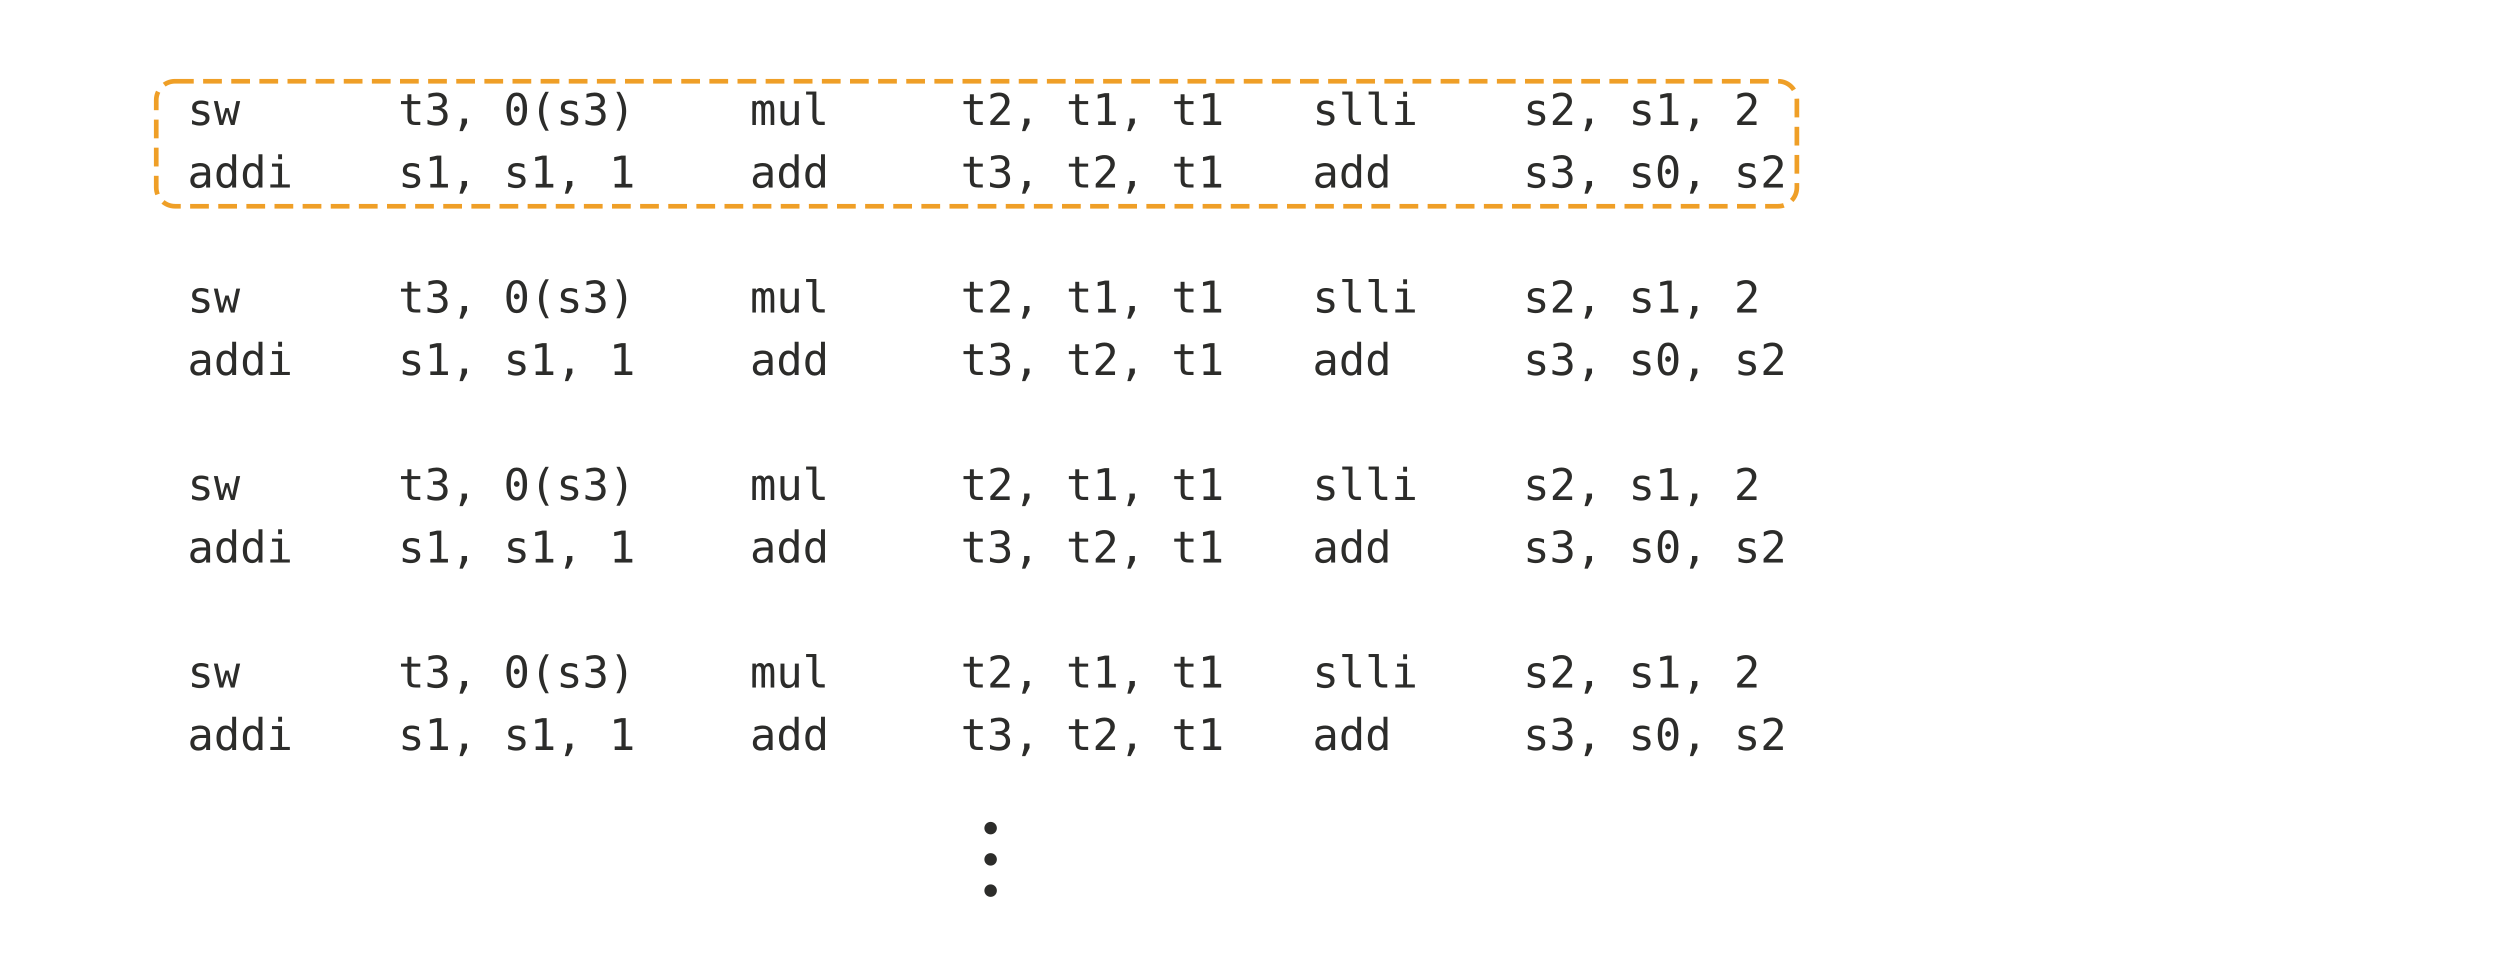
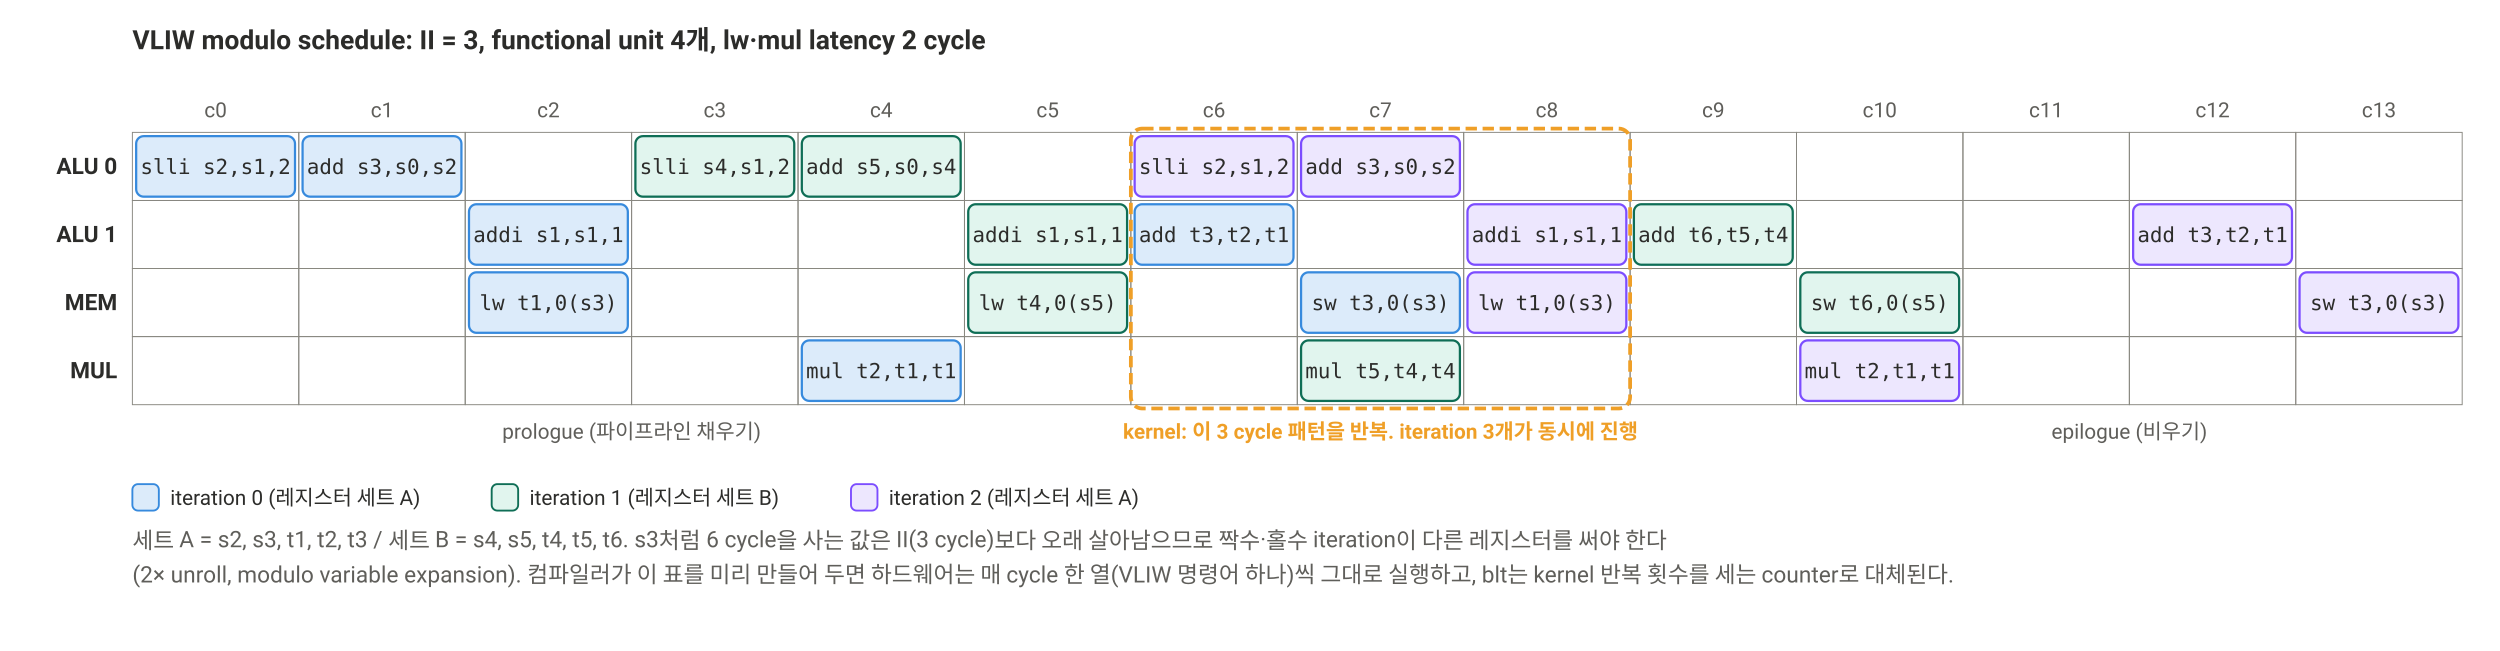
- <svg xmlns="http://www.w3.org/2000/svg" width="800" height="310" viewBox="0 0 800 310" font-family="-apple-system, BlinkMacSystemFont, 'Segoe UI', Roboto, 'Apple SD Gothic Neo', 'Malgun Gothic', sans-serif">
-   <g font-family="ui-monospace, 'Cascadia Code', 'Source Code Pro', Menlo, Consolas, monospace" font-size="14" fill="#2C2C2A" xml:space="preserve">
-     <text x="60" y="40">sw      t3, 0(s3)</text>
-     <text x="240" y="40">mul     t2, t1, t1</text>
-     <text x="420" y="40">slli    s2, s1, 2</text>
-     <text x="60" y="60">addi    s1, s1, 1</text>
-     <text x="240" y="60">add     t3, t2, t1</text>
-     <text x="420" y="60">add     s3, s0, s2</text>
-     <text x="60" y="100">sw      t3, 0(s3)</text>
-     <text x="240" y="100">mul     t2, t1, t1</text>
-     <text x="420" y="100">slli    s2, s1, 2</text>
-     <text x="60" y="120">addi    s1, s1, 1</text>
-     <text x="240" y="120">add     t3, t2, t1</text>
-     <text x="420" y="120">add     s3, s0, s2</text>
-     <text x="60" y="160">sw      t3, 0(s3)</text>
-     <text x="240" y="160">mul     t2, t1, t1</text>
-     <text x="420" y="160">slli    s2, s1, 2</text>
-     <text x="60" y="180">addi    s1, s1, 1</text>
-     <text x="240" y="180">add     t3, t2, t1</text>
-     <text x="420" y="180">add     s3, s0, s2</text>
-     <text x="60" y="220">sw      t3, 0(s3)</text>
-     <text x="240" y="220">mul     t2, t1, t1</text>
-     <text x="420" y="220">slli    s2, s1, 2</text>
-     <text x="60" y="240">addi    s1, s1, 1</text>
-     <text x="240" y="240">add     t3, t2, t1</text>
-     <text x="420" y="240">add     s3, s0, s2</text>
-   </g>
-   <rect x="50" y="26" width="525" height="40" rx="6" fill="none" stroke="#EF9F27" stroke-width="1.5" stroke-dasharray="6 3" />
-   <g fill="#2C2C2A">
-     <circle cx="317" cy="265" r="2" />
-     <circle cx="317" cy="275" r="2" />
-     <circle cx="317" cy="285" r="2" />
-   </g>
+ <svg xmlns="http://www.w3.org/2000/svg" viewBox="0 0 1322 344" font-family="-apple-system, 'Segoe UI', Roboto, 'Apple SD Gothic Neo', 'Malgun Gothic', sans-serif" font-size="12">
+   <text x="70" y="26" font-size="14" font-weight="600" fill="#2C2C2A">VLIW modulo schedule: II = 3, functional unit 4개, lw·mul latency 2 cycle</text>
+   <text x="114.0" y="62" text-anchor="middle" fill="#5F5E5A" font-size="11">c0</text>
+   <text x="202.0" y="62" text-anchor="middle" fill="#5F5E5A" font-size="11">c1</text>
+   <text x="290.0" y="62" text-anchor="middle" fill="#5F5E5A" font-size="11">c2</text>
+   <text x="378.0" y="62" text-anchor="middle" fill="#5F5E5A" font-size="11">c3</text>
+   <text x="466.0" y="62" text-anchor="middle" fill="#5F5E5A" font-size="11">c4</text>
+   <text x="554.0" y="62" text-anchor="middle" fill="#5F5E5A" font-size="11">c5</text>
+   <text x="642.0" y="62" text-anchor="middle" fill="#5F5E5A" font-size="11">c6</text>
+   <text x="730.0" y="62" text-anchor="middle" fill="#5F5E5A" font-size="11">c7</text>
+   <text x="818.0" y="62" text-anchor="middle" fill="#5F5E5A" font-size="11">c8</text>
+   <text x="906.0" y="62" text-anchor="middle" fill="#5F5E5A" font-size="11">c9</text>
+   <text x="994.0" y="62" text-anchor="middle" fill="#5F5E5A" font-size="11">c10</text>
+   <text x="1082.0" y="62" text-anchor="middle" fill="#5F5E5A" font-size="11">c11</text>
+   <text x="1170.0" y="62" text-anchor="middle" fill="#5F5E5A" font-size="11">c12</text>
+   <text x="1258.0" y="62" text-anchor="middle" fill="#5F5E5A" font-size="11">c13</text>
+   <text x="62" y="92.0" text-anchor="end" fill="#2C2C2A" font-weight="600">ALU 0</text>
+   <rect x="70" y="70" width="88" height="36" fill="none" stroke="#888780" stroke-width="0.5" />
+   <rect x="158" y="70" width="88" height="36" fill="none" stroke="#888780" stroke-width="0.5" />
+   <rect x="246" y="70" width="88" height="36" fill="none" stroke="#888780" stroke-width="0.5" />
+   <rect x="334" y="70" width="88" height="36" fill="none" stroke="#888780" stroke-width="0.5" />
+   <rect x="422" y="70" width="88" height="36" fill="none" stroke="#888780" stroke-width="0.5" />
+   <rect x="510" y="70" width="88" height="36" fill="none" stroke="#888780" stroke-width="0.5" />
+   <rect x="598" y="70" width="88" height="36" fill="none" stroke="#888780" stroke-width="0.5" />
+   <rect x="686" y="70" width="88" height="36" fill="none" stroke="#888780" stroke-width="0.5" />
+   <rect x="774" y="70" width="88" height="36" fill="none" stroke="#888780" stroke-width="0.5" />
+   <rect x="862" y="70" width="88" height="36" fill="none" stroke="#888780" stroke-width="0.5" />
+   <rect x="950" y="70" width="88" height="36" fill="none" stroke="#888780" stroke-width="0.5" />
+   <rect x="1038" y="70" width="88" height="36" fill="none" stroke="#888780" stroke-width="0.5" />
+   <rect x="1126" y="70" width="88" height="36" fill="none" stroke="#888780" stroke-width="0.5" />
+   <rect x="1214" y="70" width="88" height="36" fill="none" stroke="#888780" stroke-width="0.5" />
+   <text x="62" y="128.0" text-anchor="end" fill="#2C2C2A" font-weight="600">ALU 1</text>
+   <rect x="70" y="106" width="88" height="36" fill="none" stroke="#888780" stroke-width="0.5" />
+   <rect x="158" y="106" width="88" height="36" fill="none" stroke="#888780" stroke-width="0.5" />
+   <rect x="246" y="106" width="88" height="36" fill="none" stroke="#888780" stroke-width="0.5" />
+   <rect x="334" y="106" width="88" height="36" fill="none" stroke="#888780" stroke-width="0.5" />
+   <rect x="422" y="106" width="88" height="36" fill="none" stroke="#888780" stroke-width="0.5" />
+   <rect x="510" y="106" width="88" height="36" fill="none" stroke="#888780" stroke-width="0.5" />
+   <rect x="598" y="106" width="88" height="36" fill="none" stroke="#888780" stroke-width="0.5" />
+   <rect x="686" y="106" width="88" height="36" fill="none" stroke="#888780" stroke-width="0.5" />
+   <rect x="774" y="106" width="88" height="36" fill="none" stroke="#888780" stroke-width="0.5" />
+   <rect x="862" y="106" width="88" height="36" fill="none" stroke="#888780" stroke-width="0.5" />
+   <rect x="950" y="106" width="88" height="36" fill="none" stroke="#888780" stroke-width="0.5" />
+   <rect x="1038" y="106" width="88" height="36" fill="none" stroke="#888780" stroke-width="0.5" />
+   <rect x="1126" y="106" width="88" height="36" fill="none" stroke="#888780" stroke-width="0.5" />
+   <rect x="1214" y="106" width="88" height="36" fill="none" stroke="#888780" stroke-width="0.5" />
+   <text x="62" y="164.0" text-anchor="end" fill="#2C2C2A" font-weight="600">MEM</text>
+   <rect x="70" y="142" width="88" height="36" fill="none" stroke="#888780" stroke-width="0.5" />
+   <rect x="158" y="142" width="88" height="36" fill="none" stroke="#888780" stroke-width="0.5" />
+   <rect x="246" y="142" width="88" height="36" fill="none" stroke="#888780" stroke-width="0.5" />
+   <rect x="334" y="142" width="88" height="36" fill="none" stroke="#888780" stroke-width="0.5" />
+   <rect x="422" y="142" width="88" height="36" fill="none" stroke="#888780" stroke-width="0.5" />
+   <rect x="510" y="142" width="88" height="36" fill="none" stroke="#888780" stroke-width="0.5" />
+   <rect x="598" y="142" width="88" height="36" fill="none" stroke="#888780" stroke-width="0.5" />
+   <rect x="686" y="142" width="88" height="36" fill="none" stroke="#888780" stroke-width="0.5" />
+   <rect x="774" y="142" width="88" height="36" fill="none" stroke="#888780" stroke-width="0.5" />
+   <rect x="862" y="142" width="88" height="36" fill="none" stroke="#888780" stroke-width="0.5" />
+   <rect x="950" y="142" width="88" height="36" fill="none" stroke="#888780" stroke-width="0.5" />
+   <rect x="1038" y="142" width="88" height="36" fill="none" stroke="#888780" stroke-width="0.5" />
+   <rect x="1126" y="142" width="88" height="36" fill="none" stroke="#888780" stroke-width="0.5" />
+   <rect x="1214" y="142" width="88" height="36" fill="none" stroke="#888780" stroke-width="0.5" />
+   <text x="62" y="200.0" text-anchor="end" fill="#2C2C2A" font-weight="600">MUL</text>
+   <rect x="70" y="178" width="88" height="36" fill="none" stroke="#888780" stroke-width="0.5" />
+   <rect x="158" y="178" width="88" height="36" fill="none" stroke="#888780" stroke-width="0.5" />
+   <rect x="246" y="178" width="88" height="36" fill="none" stroke="#888780" stroke-width="0.5" />
+   <rect x="334" y="178" width="88" height="36" fill="none" stroke="#888780" stroke-width="0.5" />
+   <rect x="422" y="178" width="88" height="36" fill="none" stroke="#888780" stroke-width="0.5" />
+   <rect x="510" y="178" width="88" height="36" fill="none" stroke="#888780" stroke-width="0.5" />
+   <rect x="598" y="178" width="88" height="36" fill="none" stroke="#888780" stroke-width="0.5" />
+   <rect x="686" y="178" width="88" height="36" fill="none" stroke="#888780" stroke-width="0.5" />
+   <rect x="774" y="178" width="88" height="36" fill="none" stroke="#888780" stroke-width="0.5" />
+   <rect x="862" y="178" width="88" height="36" fill="none" stroke="#888780" stroke-width="0.5" />
+   <rect x="950" y="178" width="88" height="36" fill="none" stroke="#888780" stroke-width="0.5" />
+   <rect x="1038" y="178" width="88" height="36" fill="none" stroke="#888780" stroke-width="0.5" />
+   <rect x="1126" y="178" width="88" height="36" fill="none" stroke="#888780" stroke-width="0.5" />
+   <rect x="1214" y="178" width="88" height="36" fill="none" stroke="#888780" stroke-width="0.5" />
+   <rect x="72" y="72" width="84" height="32" rx="4" fill="#DCEBFA" stroke="#378ADD" stroke-width="1.2" />
+   <text x="114.0" y="92.0" text-anchor="middle" font-family="ui-monospace, Menlo, Consolas, monospace" font-size="11" fill="#2C2C2A">slli s2,s1,2</text>
+   <rect x="160" y="72" width="84" height="32" rx="4" fill="#DCEBFA" stroke="#378ADD" stroke-width="1.2" />
+   <text x="202.0" y="92.0" text-anchor="middle" font-family="ui-monospace, Menlo, Consolas, monospace" font-size="11" fill="#2C2C2A">add s3,s0,s2</text>
+   <rect x="248" y="144" width="84" height="32" rx="4" fill="#DCEBFA" stroke="#378ADD" stroke-width="1.2" />
+   <text x="290.0" y="164.0" text-anchor="middle" font-family="ui-monospace, Menlo, Consolas, monospace" font-size="11" fill="#2C2C2A">lw t1,0(s3)</text>
+   <rect x="248" y="108" width="84" height="32" rx="4" fill="#DCEBFA" stroke="#378ADD" stroke-width="1.2" />
+   <text x="290.0" y="128.0" text-anchor="middle" font-family="ui-monospace, Menlo, Consolas, monospace" font-size="11" fill="#2C2C2A">addi s1,s1,1</text>
+   <rect x="424" y="180" width="84" height="32" rx="4" fill="#DCEBFA" stroke="#378ADD" stroke-width="1.2" />
+   <text x="466.0" y="200.0" text-anchor="middle" font-family="ui-monospace, Menlo, Consolas, monospace" font-size="11" fill="#2C2C2A">mul t2,t1,t1</text>
+   <rect x="600" y="108" width="84" height="32" rx="4" fill="#DCEBFA" stroke="#378ADD" stroke-width="1.2" />
+   <text x="642.0" y="128.0" text-anchor="middle" font-family="ui-monospace, Menlo, Consolas, monospace" font-size="11" fill="#2C2C2A">add t3,t2,t1</text>
+   <rect x="688" y="144" width="84" height="32" rx="4" fill="#DCEBFA" stroke="#378ADD" stroke-width="1.2" />
+   <text x="730.0" y="164.0" text-anchor="middle" font-family="ui-monospace, Menlo, Consolas, monospace" font-size="11" fill="#2C2C2A">sw t3,0(s3)</text>
+   <rect x="336" y="72" width="84" height="32" rx="4" fill="#E1F5EE" stroke="#0F6E56" stroke-width="1.2" />
+   <text x="378.0" y="92.0" text-anchor="middle" font-family="ui-monospace, Menlo, Consolas, monospace" font-size="11" fill="#2C2C2A">slli s4,s1,2</text>
+   <rect x="424" y="72" width="84" height="32" rx="4" fill="#E1F5EE" stroke="#0F6E56" stroke-width="1.2" />
+   <text x="466.0" y="92.0" text-anchor="middle" font-family="ui-monospace, Menlo, Consolas, monospace" font-size="11" fill="#2C2C2A">add s5,s0,s4</text>
+   <rect x="512" y="144" width="84" height="32" rx="4" fill="#E1F5EE" stroke="#0F6E56" stroke-width="1.2" />
+   <text x="554.0" y="164.0" text-anchor="middle" font-family="ui-monospace, Menlo, Consolas, monospace" font-size="11" fill="#2C2C2A">lw t4,0(s5)</text>
+   <rect x="512" y="108" width="84" height="32" rx="4" fill="#E1F5EE" stroke="#0F6E56" stroke-width="1.2" />
+   <text x="554.0" y="128.0" text-anchor="middle" font-family="ui-monospace, Menlo, Consolas, monospace" font-size="11" fill="#2C2C2A">addi s1,s1,1</text>
+   <rect x="688" y="180" width="84" height="32" rx="4" fill="#E1F5EE" stroke="#0F6E56" stroke-width="1.2" />
+   <text x="730.0" y="200.0" text-anchor="middle" font-family="ui-monospace, Menlo, Consolas, monospace" font-size="11" fill="#2C2C2A">mul t5,t4,t4</text>
+   <rect x="864" y="108" width="84" height="32" rx="4" fill="#E1F5EE" stroke="#0F6E56" stroke-width="1.2" />
+   <text x="906.0" y="128.0" text-anchor="middle" font-family="ui-monospace, Menlo, Consolas, monospace" font-size="11" fill="#2C2C2A">add t6,t5,t4</text>
+   <rect x="952" y="144" width="84" height="32" rx="4" fill="#E1F5EE" stroke="#0F6E56" stroke-width="1.2" />
+   <text x="994.0" y="164.0" text-anchor="middle" font-family="ui-monospace, Menlo, Consolas, monospace" font-size="11" fill="#2C2C2A">sw t6,0(s5)</text>
+   <rect x="600" y="72" width="84" height="32" rx="4" fill="#EDE7FE" stroke="#7C4DFF" stroke-width="1.2" />
+   <text x="642.0" y="92.0" text-anchor="middle" font-family="ui-monospace, Menlo, Consolas, monospace" font-size="11" fill="#2C2C2A">slli s2,s1,2</text>
+   <rect x="688" y="72" width="84" height="32" rx="4" fill="#EDE7FE" stroke="#7C4DFF" stroke-width="1.2" />
+   <text x="730.0" y="92.0" text-anchor="middle" font-family="ui-monospace, Menlo, Consolas, monospace" font-size="11" fill="#2C2C2A">add s3,s0,s2</text>
+   <rect x="776" y="144" width="84" height="32" rx="4" fill="#EDE7FE" stroke="#7C4DFF" stroke-width="1.2" />
+   <text x="818.0" y="164.0" text-anchor="middle" font-family="ui-monospace, Menlo, Consolas, monospace" font-size="11" fill="#2C2C2A">lw t1,0(s3)</text>
+   <rect x="776" y="108" width="84" height="32" rx="4" fill="#EDE7FE" stroke="#7C4DFF" stroke-width="1.2" />
+   <text x="818.0" y="128.0" text-anchor="middle" font-family="ui-monospace, Menlo, Consolas, monospace" font-size="11" fill="#2C2C2A">addi s1,s1,1</text>
+   <rect x="952" y="180" width="84" height="32" rx="4" fill="#EDE7FE" stroke="#7C4DFF" stroke-width="1.2" />
+   <text x="994.0" y="200.0" text-anchor="middle" font-family="ui-monospace, Menlo, Consolas, monospace" font-size="11" fill="#2C2C2A">mul t2,t1,t1</text>
+   <rect x="1128" y="108" width="84" height="32" rx="4" fill="#EDE7FE" stroke="#7C4DFF" stroke-width="1.2" />
+   <text x="1170.0" y="128.0" text-anchor="middle" font-family="ui-monospace, Menlo, Consolas, monospace" font-size="11" fill="#2C2C2A">add t3,t2,t1</text>
+   <rect x="1216" y="144" width="84" height="32" rx="4" fill="#EDE7FE" stroke="#7C4DFF" stroke-width="1.2" />
+   <text x="1258.0" y="164.0" text-anchor="middle" font-family="ui-monospace, Menlo, Consolas, monospace" font-size="11" fill="#2C2C2A">sw t3,0(s3)</text>
+   <rect x="598" y="68" width="264" height="148" rx="6" fill="none" stroke="#EF9F27" stroke-width="2" stroke-dasharray="6 3" />
+   <text x="730.0" y="232" text-anchor="middle" fill="#EF9F27" font-size="11" font-weight="600">kernel: 이 3 cycle 패턴을 반복. iteration 3개가 동시에 진행</text>
+   <text x="334" y="232" text-anchor="middle" fill="#5F5E5A" font-size="11">prologue (파이프라인 채우기)</text>
+   <text x="1126" y="232" text-anchor="middle" fill="#5F5E5A" font-size="11">epilogue (비우기)</text>
+   <rect x="70" y="256" width="14" height="14" rx="3" fill="#DCEBFA" stroke="#378ADD" />
+   <text x="90" y="267" fill="#2C2C2A" font-size="11">iteration 0 (레지스터 세트 A)</text>
+   <rect x="260" y="256" width="14" height="14" rx="3" fill="#E1F5EE" stroke="#0F6E56" />
+   <text x="280" y="267" fill="#2C2C2A" font-size="11">iteration 1 (레지스터 세트 B)</text>
+   <rect x="450" y="256" width="14" height="14" rx="3" fill="#EDE7FE" stroke="#7C4DFF" />
+   <text x="470" y="267" fill="#2C2C2A" font-size="11">iteration 2 (레지스터 세트 A)</text>
+   <text x="70" y="290" fill="#5F5E5A" font-size="12">세트 A = s2, s3, t1, t2, t3 / 세트 B = s4, s5, t4, t5, t6. s3처럼 6 cycle을 사는 값은 II(3 cycle)보다 오래 살아남으므로 짝수·홀수 iteration이 다른 레지스터를 써야 한다</text>
+   <text x="70" y="308" fill="#5F5E5A" font-size="12">(2× unroll, modulo variable expansion). 컴파일러가 이 표를 미리 만들어 두면 하드웨어는 매 cycle 한 열(VLIW 명령어 하나)씩 그대로 실행하고, blt는 kernel 반복 횟수를 세는 counter로 대체된다.</text>
</svg>
